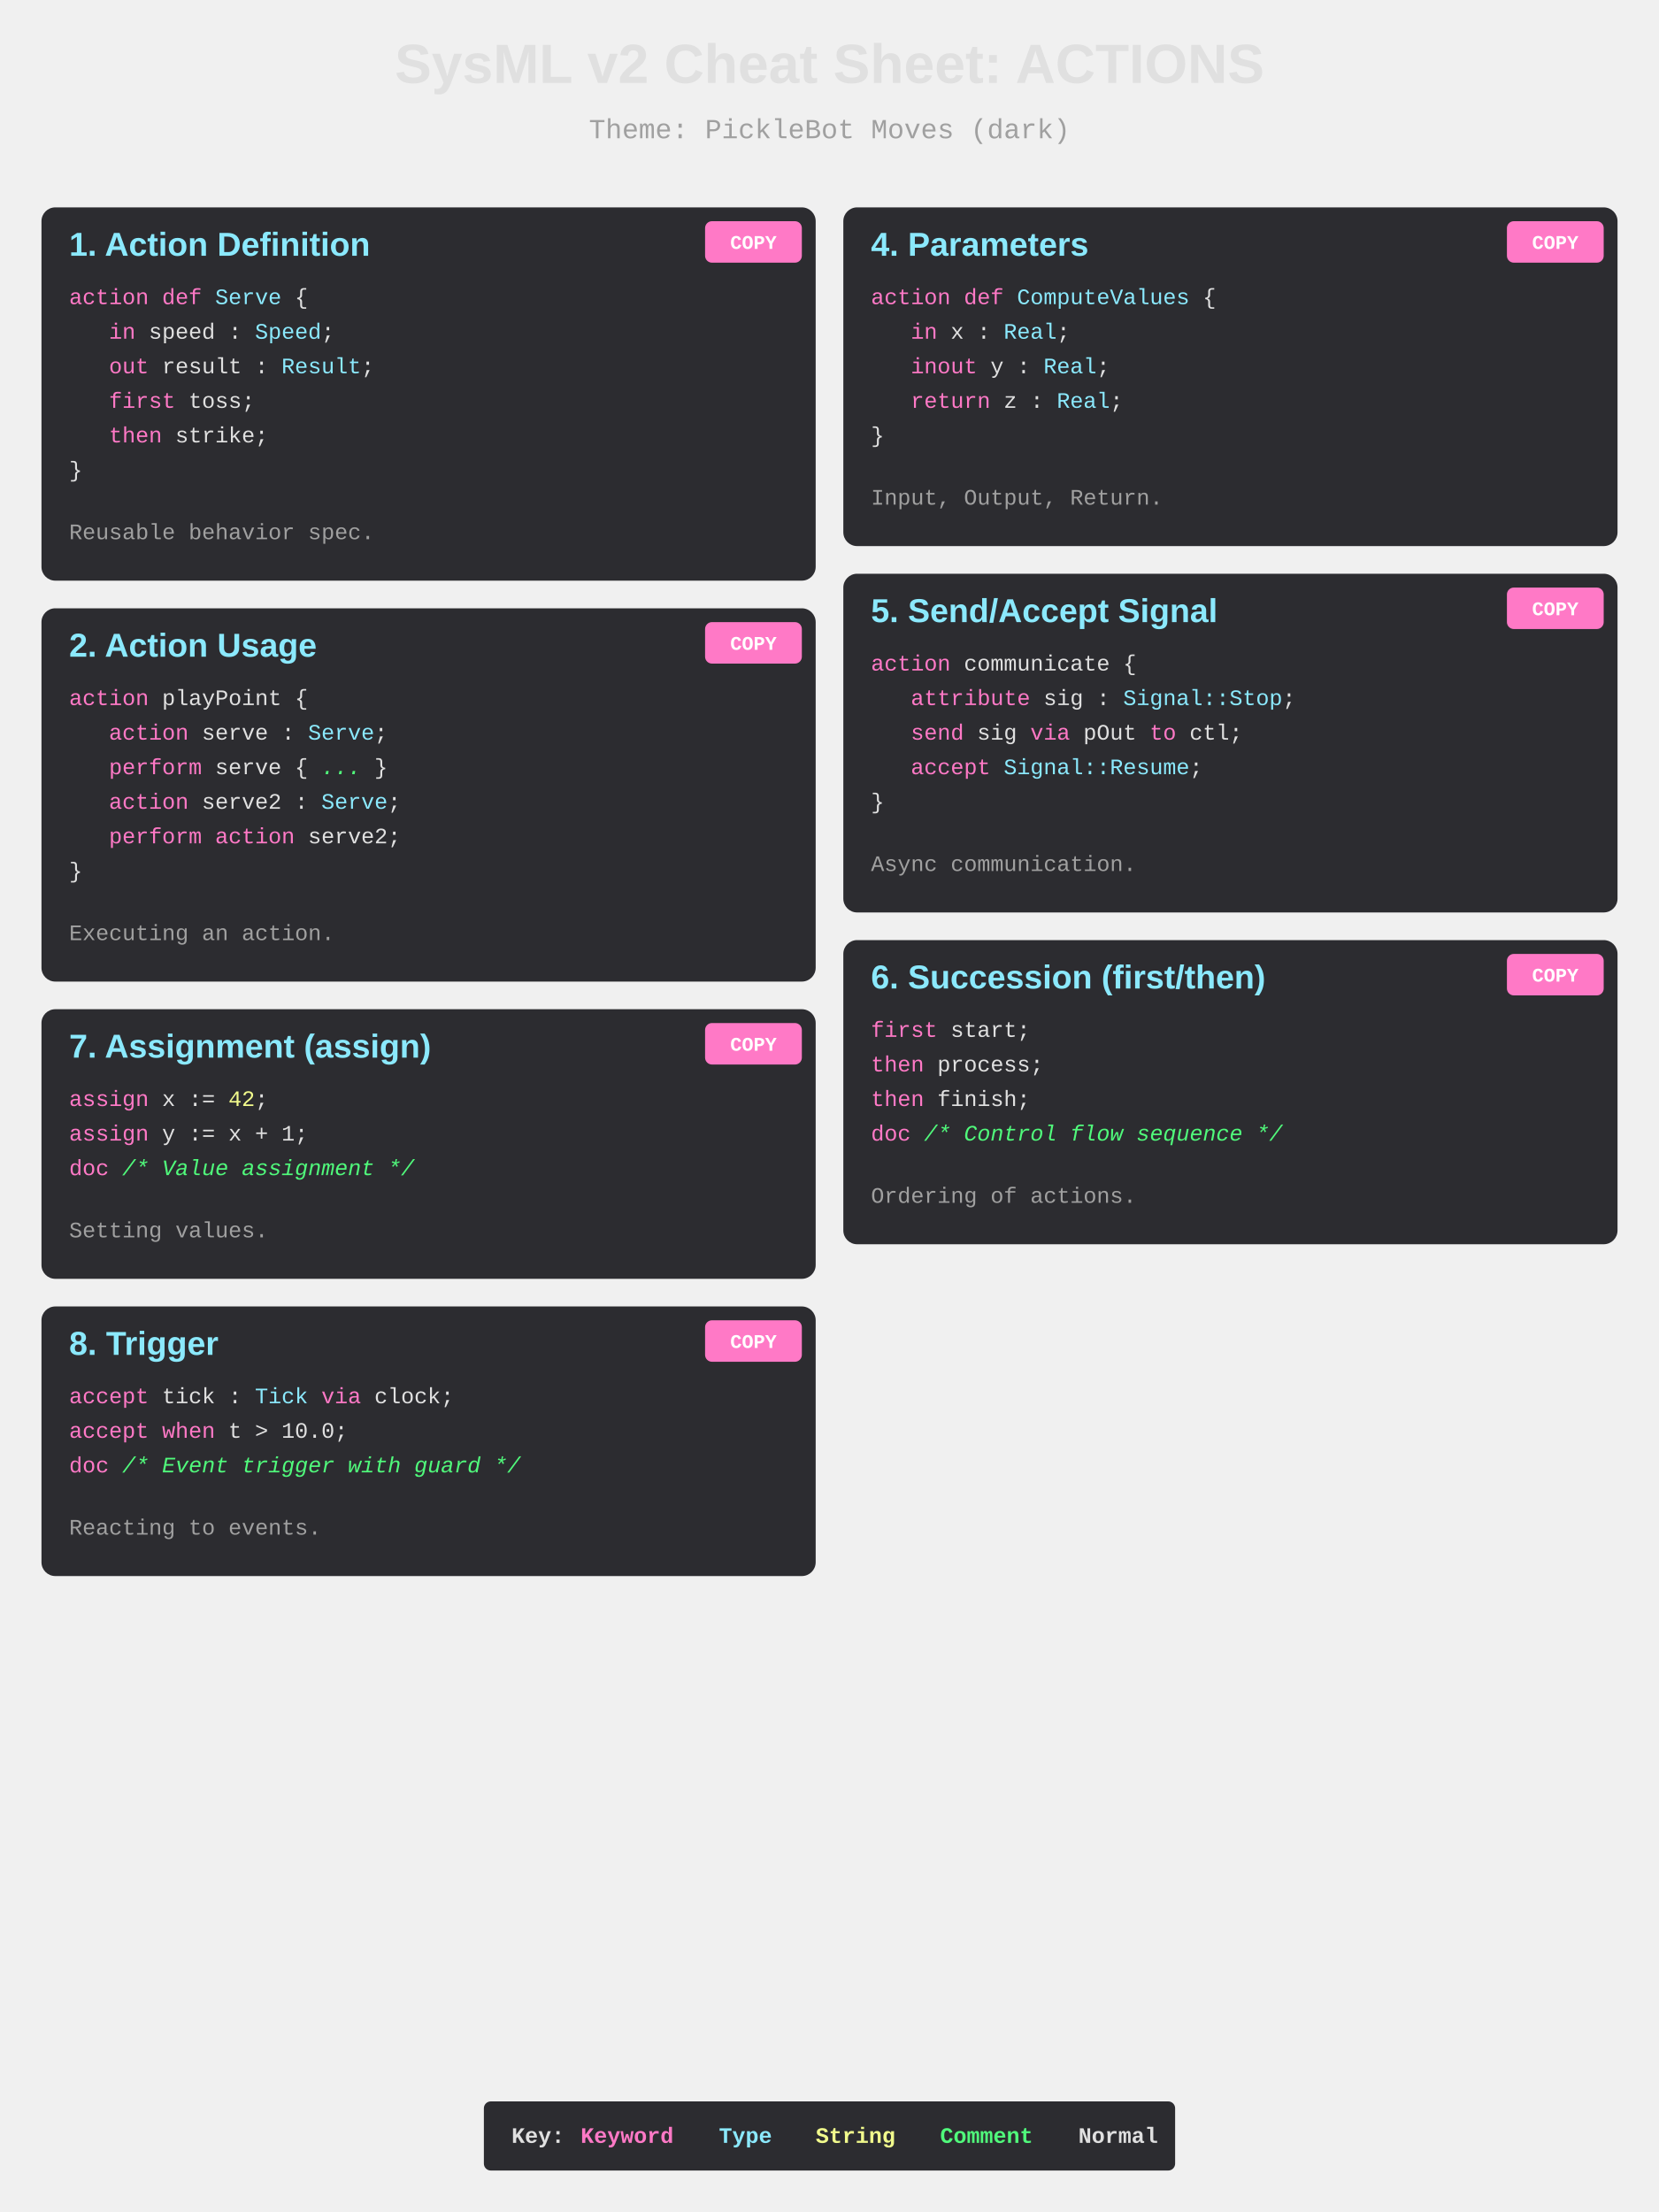
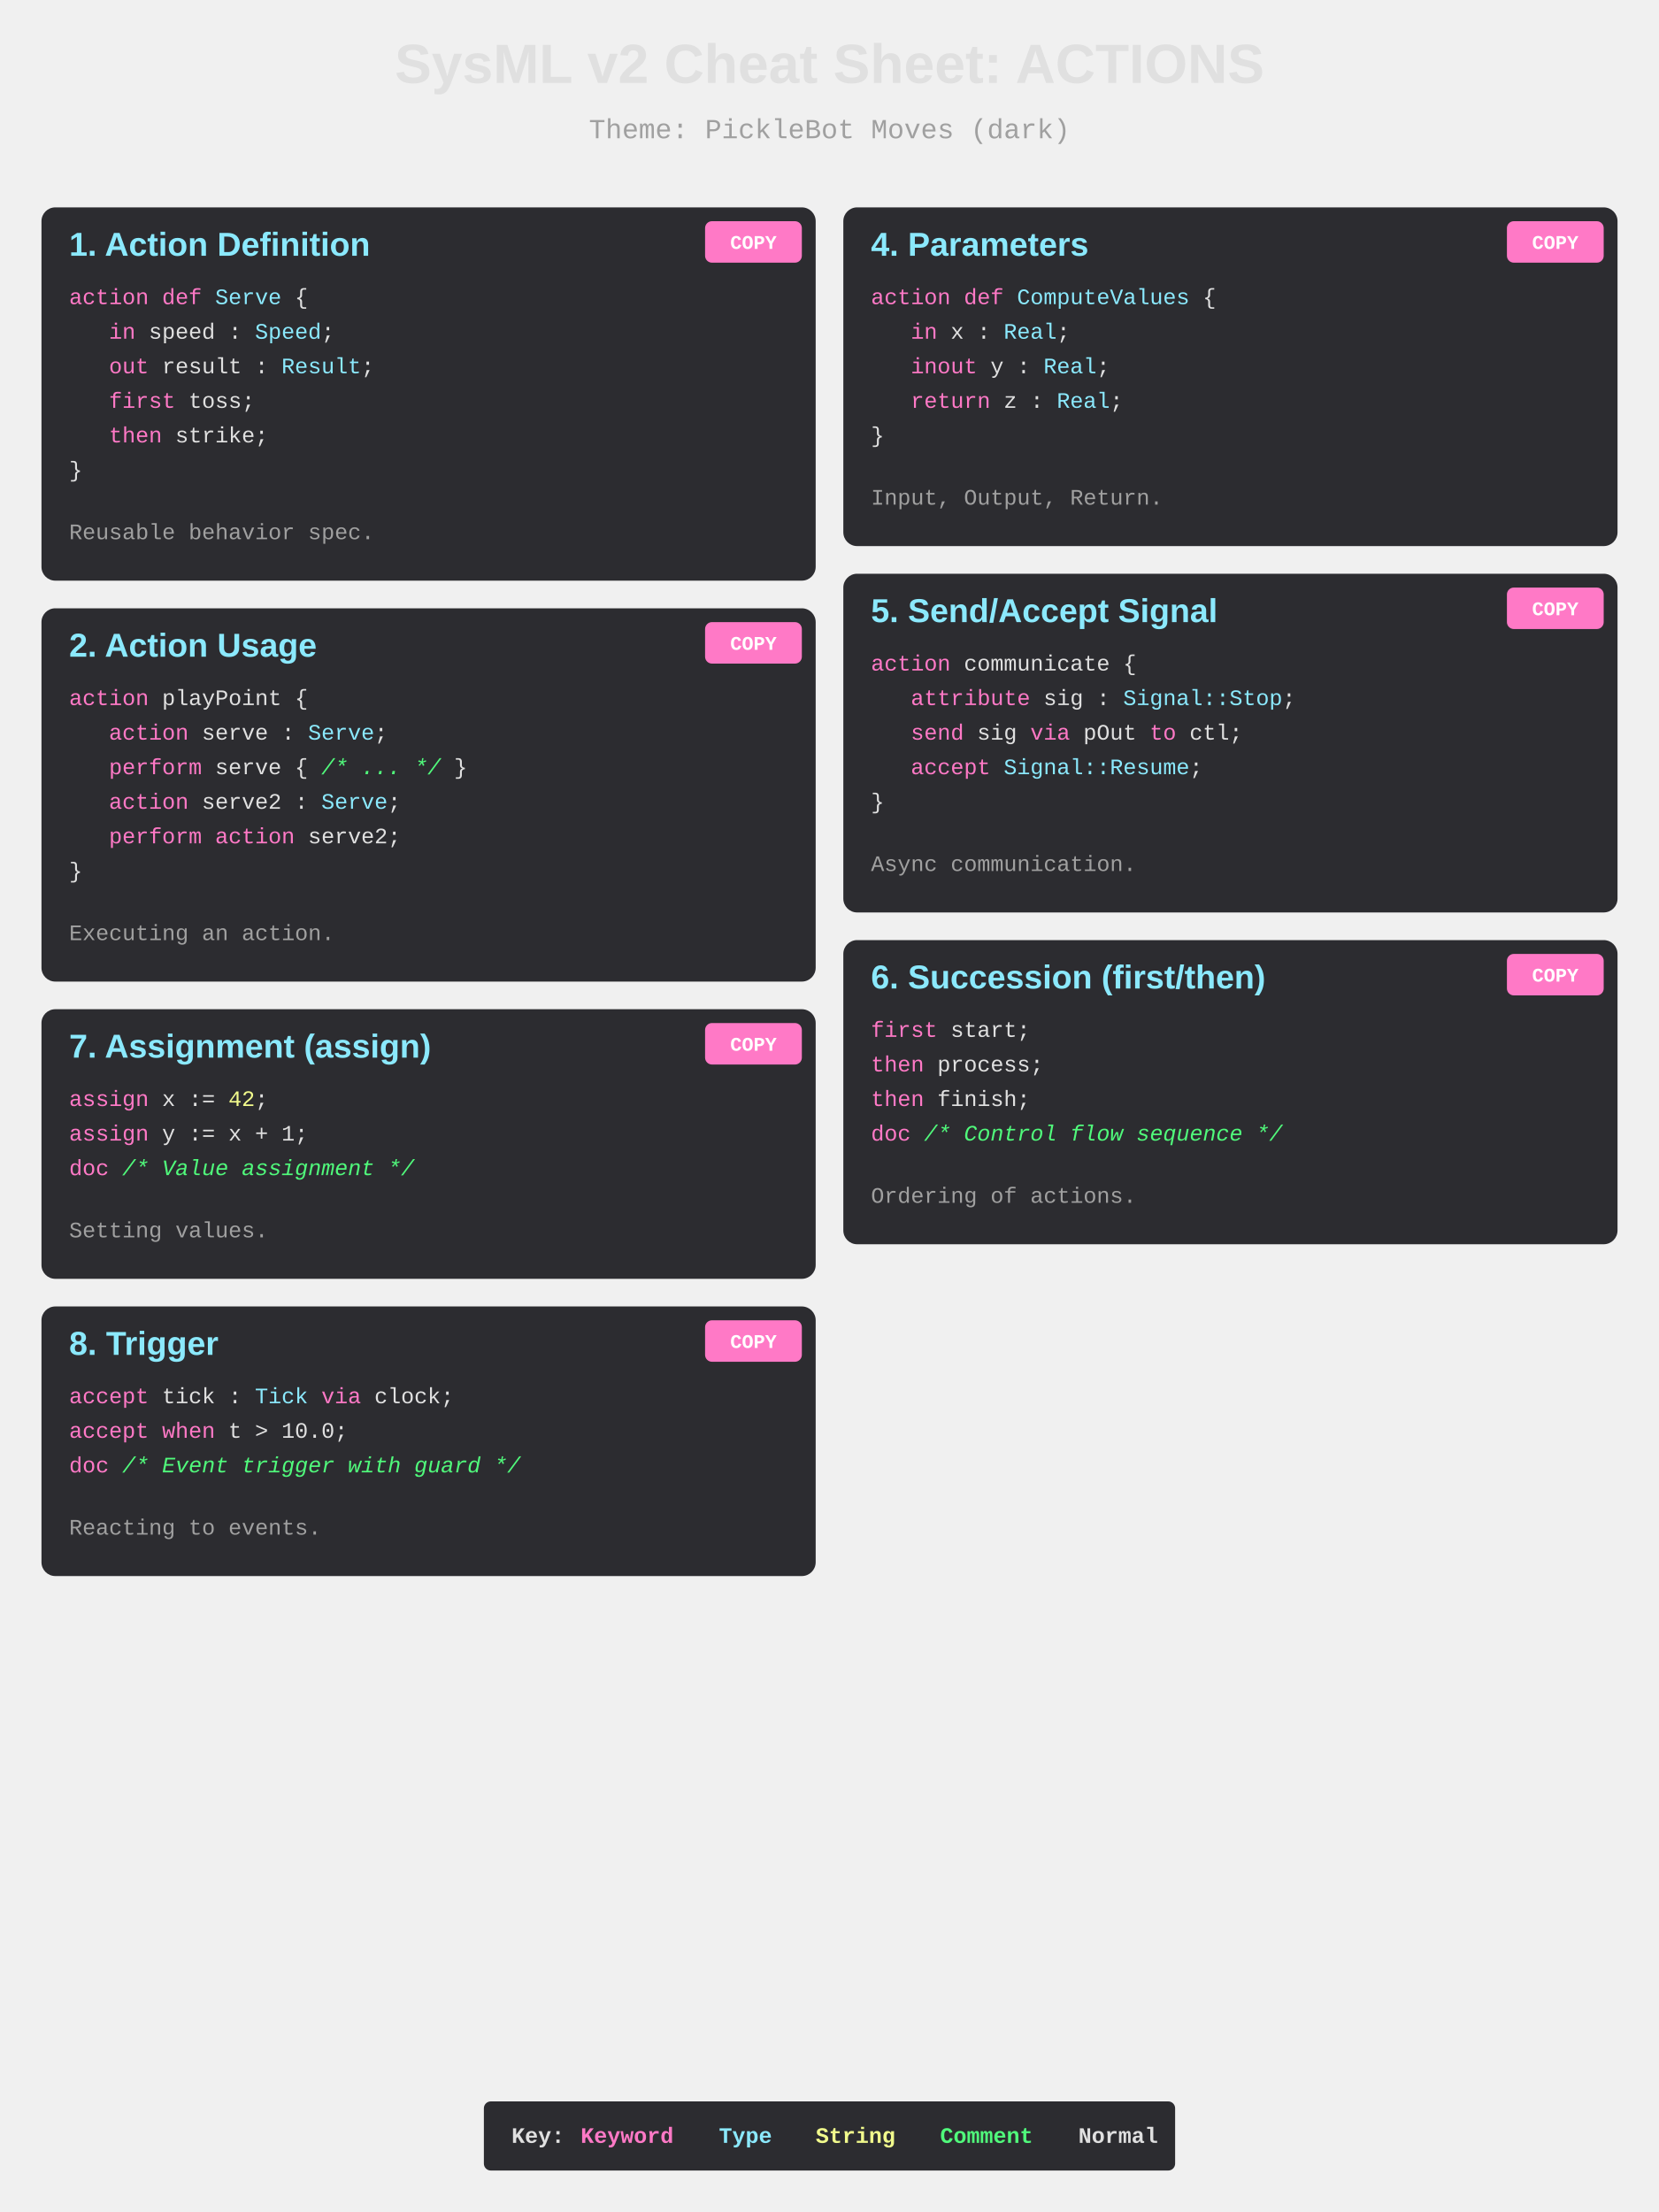
<svg xmlns="http://www.w3.org/2000/svg" width="1200" height="1600" viewBox="0 0 1200 1600" style="font-family: 'Consolas', 'Monaco', 'Courier New', monospace; background-color: #1A1A1D;">
  <text x="600.0" y="60" font-size="40" fill="#E0E0E0" font-weight="bold" text-anchor="middle" font-family="'Segoe UI', 'Arial', sans-serif">SysML v2 Cheat Sheet: ACTIONS</text>
  <text x="600.0" y="100" font-size="20" fill="#A0A0A0" font-weight="normal" text-anchor="middle">Theme: PickleBot Moves (dark)</text>
  <rect x="30" y="150" width="560.0" height="270" fill="#2C2C30" rx="10" ry="10" />
  <text x="50" y="185" font-size="24" fill="#8BE9FD" font-weight="bold" text-anchor="start" font-family="'Segoe UI', 'Arial', sans-serif">1. Action Definition</text>
-   <text id="code_e2fe35b2ffb9413aa4ae034539492fb0" style="display:none;">cGFja2FnZSBBY3Rpb25zXzFBY3Rpb25EZWZpbml0aW9uIHsKICAgIHByaXZhdGUgaW1wb3J0IFNjYWxhclZhbHVlczo6KjsKICAgIHByaXZhdGUgaW1wb3J0IFN5c01MOjoqOwogICAgLy8gV3JhcHBlZCBTbmlwcGV0IChBY3Rpb24gQ29udGV4dCkKICAgIGFjdGlvbiBkZWYgTWFpbiB7CiAgICAgICAgYWN0aW9uIGRlZiBTZXJ2ZSB7CiAgICAgICAgICAgaW4gc3BlZWQgOiBTcGVlZDsKICAgICAgICAgICBvdXQgcmVzdWx0IDogUmVzdWx0OwogICAgICAgICAgIGZpcnN0IHRvc3M7CiAgICAgICAgICAgdGhlbiBzdHJpa2U7CiAgICAgICAgfQogICAgfQoKICAgIHZpZXcgRXhwb3NlRXhhbXBsZSB7CiAgICAgICAgZXhwb3NlIE1haW47CiAgICB9Cn0=</text>
+   <text id="code_80ea1572527d4d14a7ae8ef65db0a4e8" style="display:none;">cGFja2FnZSBBY3Rpb25zXzFBY3Rpb25EZWZpbml0aW9uIHsKICAgIHByaXZhdGUgaW1wb3J0IFNjYWxhclZhbHVlczo6KjsKICAgIHByaXZhdGUgaW1wb3J0IFN5c01MOjoqOwogICAgYXR0cmlidXRlIGRlZiBTcGVlZDsKICAgIGF0dHJpYnV0ZSBkZWYgUmVzdWx0OwogICAgYWN0aW9uIGRlZiBTZXJ2ZSB7CiAgICAgICBpbiBzcGVlZCA6IFNwZWVkOwogICAgICAgb3V0IHJlc3VsdCA6IFJlc3VsdDsKICAgICAgIGZpcnN0IHRvc3M7CiAgICAgICB0aGVuIHN0cmlrZTsKICAgICAgIGFjdGlvbiB0b3NzOwogICAgICAgYWN0aW9uIHN0cmlrZTsKICAgIH0KfQ==</text>
  <g style="cursor: pointer;">
    <rect x="510.0" y="160" width="70" height="30" fill="#FF79C6" rx="5" ry="5" />
    <text x="545.0" y="180" font-size="14" fill="#FFFFFF" font-weight="bold" text-anchor="middle">COPY</text>
  </g>
  <text x="50" y="220" font-size="16" fill="#FF79C6" font-weight="normal" text-anchor="start" font-family="'Consolas', 'Monaco', 'Courier New', monospace" font-style="normal" xml:space="preserve">action</text>
  <text x="107.6" y="220" font-size="16" fill="#E0E0E0" font-weight="normal" text-anchor="start" font-family="'Consolas', 'Monaco', 'Courier New', monospace" font-style="normal" xml:space="preserve"> </text>
  <text x="117.2" y="220" font-size="16" fill="#FF79C6" font-weight="normal" text-anchor="start" font-family="'Consolas', 'Monaco', 'Courier New', monospace" font-style="normal" xml:space="preserve">def</text>
  <text x="146.0" y="220" font-size="16" fill="#8BE9FD" font-weight="normal" text-anchor="start" font-family="'Consolas', 'Monaco', 'Courier New', monospace" font-style="normal" xml:space="preserve"> Serve</text>
  <text x="203.6" y="220" font-size="16" fill="#E0E0E0" font-weight="normal" text-anchor="start" font-family="'Consolas', 'Monaco', 'Courier New', monospace" font-style="normal" xml:space="preserve"> {</text>
  <text x="50" y="245" font-size="16" fill="#FF79C6" font-weight="normal" text-anchor="start" font-family="'Consolas', 'Monaco', 'Courier New', monospace" font-style="normal" xml:space="preserve">   in</text>
  <text x="98.0" y="245" font-size="16" fill="#E0E0E0" font-weight="normal" text-anchor="start" font-family="'Consolas', 'Monaco', 'Courier New', monospace" font-style="normal" xml:space="preserve"> speed</text>
  <text x="155.6" y="245" font-size="16" fill="#E0E0E0" font-weight="normal" text-anchor="start" font-family="'Consolas', 'Monaco', 'Courier New', monospace" font-style="normal" xml:space="preserve"> :</text>
  <text x="174.8" y="245" font-size="16" fill="#8BE9FD" font-weight="normal" text-anchor="start" font-family="'Consolas', 'Monaco', 'Courier New', monospace" font-style="normal" xml:space="preserve"> Speed</text>
  <text x="232.4" y="245" font-size="16" fill="#E0E0E0" font-weight="normal" text-anchor="start" font-family="'Consolas', 'Monaco', 'Courier New', monospace" font-style="normal" xml:space="preserve">;</text>
  <text x="50" y="270" font-size="16" fill="#FF79C6" font-weight="normal" text-anchor="start" font-family="'Consolas', 'Monaco', 'Courier New', monospace" font-style="normal" xml:space="preserve">   out</text>
  <text x="107.6" y="270" font-size="16" fill="#E0E0E0" font-weight="normal" text-anchor="start" font-family="'Consolas', 'Monaco', 'Courier New', monospace" font-style="normal" xml:space="preserve"> result</text>
  <text x="174.8" y="270" font-size="16" fill="#E0E0E0" font-weight="normal" text-anchor="start" font-family="'Consolas', 'Monaco', 'Courier New', monospace" font-style="normal" xml:space="preserve"> :</text>
  <text x="194.0" y="270" font-size="16" fill="#8BE9FD" font-weight="normal" text-anchor="start" font-family="'Consolas', 'Monaco', 'Courier New', monospace" font-style="normal" xml:space="preserve"> Result</text>
  <text x="261.2" y="270" font-size="16" fill="#E0E0E0" font-weight="normal" text-anchor="start" font-family="'Consolas', 'Monaco', 'Courier New', monospace" font-style="normal" xml:space="preserve">;</text>
  <text x="50" y="295" font-size="16" fill="#FF79C6" font-weight="normal" text-anchor="start" font-family="'Consolas', 'Monaco', 'Courier New', monospace" font-style="normal" xml:space="preserve">   first</text>
  <text x="126.8" y="295" font-size="16" fill="#E0E0E0" font-weight="normal" text-anchor="start" font-family="'Consolas', 'Monaco', 'Courier New', monospace" font-style="normal" xml:space="preserve"> toss</text>
  <text x="174.8" y="295" font-size="16" fill="#E0E0E0" font-weight="normal" text-anchor="start" font-family="'Consolas', 'Monaco', 'Courier New', monospace" font-style="normal" xml:space="preserve">;</text>
  <text x="50" y="320" font-size="16" fill="#FF79C6" font-weight="normal" text-anchor="start" font-family="'Consolas', 'Monaco', 'Courier New', monospace" font-style="normal" xml:space="preserve">   then</text>
  <text x="117.2" y="320" font-size="16" fill="#E0E0E0" font-weight="normal" text-anchor="start" font-family="'Consolas', 'Monaco', 'Courier New', monospace" font-style="normal" xml:space="preserve"> strike</text>
  <text x="184.4" y="320" font-size="16" fill="#E0E0E0" font-weight="normal" text-anchor="start" font-family="'Consolas', 'Monaco', 'Courier New', monospace" font-style="normal" xml:space="preserve">;</text>
  <text x="50" y="345" font-size="16" fill="#E0E0E0" font-weight="normal" text-anchor="start" font-family="'Consolas', 'Monaco', 'Courier New', monospace" font-style="normal" xml:space="preserve">}</text>
  <text x="50" y="390" font-size="16" fill="#A0A0A0" font-weight="italic" text-anchor="start">Reusable behavior spec.</text>
  <rect x="30" y="440" width="560.0" height="270" fill="#2C2C30" rx="10" ry="10" />
  <text x="50" y="475" font-size="24" fill="#8BE9FD" font-weight="bold" text-anchor="start" font-family="'Segoe UI', 'Arial', sans-serif">2. Action Usage</text>
-   <text id="code_bc53c49c525c4229bb489c74b61356d3" style="display:none;">cGFja2FnZSBBY3Rpb25zXzJBY3Rpb25Vc2FnZSB7CiAgICBwcml2YXRlIGltcG9ydCBTY2FsYXJWYWx1ZXM6Oio7CiAgICBwcml2YXRlIGltcG9ydCBTeXNNTDo6KjsKICAgIC8vIFdyYXBwZWQgU25pcHBldCAoQWN0aW9uIENvbnRleHQpCiAgICBhY3Rpb24gZGVmIE1haW4gewogICAgICAgIGFjdGlvbiBwbGF5UG9pbnQgewogICAgICAgICAgIGFjdGlvbiBzZXJ2ZSA6IFNlcnZlOwogICAgICAgICAgIHBlcmZvcm0gc2VydmUgeyAuLi4gfQogICAgICAgICAgIGFjdGlvbiBzZXJ2ZTIgOiBTZXJ2ZTsKICAgICAgICAgICBwZXJmb3JtIGFjdGlvbiBzZXJ2ZTI7CiAgICAgICAgfQogICAgfQoKICAgIHZpZXcgRXhwb3NlRXhhbXBsZSB7CiAgICAgICAgZXhwb3NlIE1haW47CiAgICB9Cn0=</text>
+   <text id="code_0641d521a7d64fbfbf695d07c6d72f7a" style="display:none;">cGFja2FnZSBBY3Rpb25zXzJBY3Rpb25Vc2FnZSB7CiAgICBwcml2YXRlIGltcG9ydCBTY2FsYXJWYWx1ZXM6Oio7CiAgICBwcml2YXRlIGltcG9ydCBTeXNNTDo6KjsKICAgIGFjdGlvbiBkZWYgU2VydmU7CiAgICBhY3Rpb24gZGVmIE1haW4gewogICAgICAgIGFjdGlvbiBwbGF5UG9pbnQgewogICAgICAgICAgIGFjdGlvbiBzZXJ2ZSA6IFNlcnZlOwogICAgICAgICAgIHBlcmZvcm0gc2VydmUgeyAvKiAuLi4gKi8gfQogICAgICAgICAgIGFjdGlvbiBzZXJ2ZTIgOiBTZXJ2ZTsKICAgICAgICAgICBwZXJmb3JtIHNlcnZlMjsKICAgICAgICB9CiAgICB9CiAgICB2aWV3IEV4cG9zZUV4YW1wbGUgeyBleHBvc2UgTWFpbjsgfQp9</text>
  <g style="cursor: pointer;">
    <rect x="510.0" y="450" width="70" height="30" fill="#FF79C6" rx="5" ry="5" />
    <text x="545.0" y="470" font-size="14" fill="#FFFFFF" font-weight="bold" text-anchor="middle">COPY</text>
  </g>
  <text x="50" y="510" font-size="16" fill="#FF79C6" font-weight="normal" text-anchor="start" font-family="'Consolas', 'Monaco', 'Courier New', monospace" font-style="normal" xml:space="preserve">action</text>
  <text x="107.6" y="510" font-size="16" fill="#E0E0E0" font-weight="normal" text-anchor="start" font-family="'Consolas', 'Monaco', 'Courier New', monospace" font-style="normal" xml:space="preserve"> playPoint</text>
  <text x="203.6" y="510" font-size="16" fill="#E0E0E0" font-weight="normal" text-anchor="start" font-family="'Consolas', 'Monaco', 'Courier New', monospace" font-style="normal" xml:space="preserve"> {</text>
  <text x="50" y="535" font-size="16" fill="#FF79C6" font-weight="normal" text-anchor="start" font-family="'Consolas', 'Monaco', 'Courier New', monospace" font-style="normal" xml:space="preserve">   action</text>
  <text x="136.4" y="535" font-size="16" fill="#E0E0E0" font-weight="normal" text-anchor="start" font-family="'Consolas', 'Monaco', 'Courier New', monospace" font-style="normal" xml:space="preserve"> serve</text>
  <text x="194" y="535" font-size="16" fill="#E0E0E0" font-weight="normal" text-anchor="start" font-family="'Consolas', 'Monaco', 'Courier New', monospace" font-style="normal" xml:space="preserve"> :</text>
  <text x="213.2" y="535" font-size="16" fill="#8BE9FD" font-weight="normal" text-anchor="start" font-family="'Consolas', 'Monaco', 'Courier New', monospace" font-style="normal" xml:space="preserve"> Serve</text>
  <text x="270.8" y="535" font-size="16" fill="#E0E0E0" font-weight="normal" text-anchor="start" font-family="'Consolas', 'Monaco', 'Courier New', monospace" font-style="normal" xml:space="preserve">;</text>
  <text x="50" y="560" font-size="16" fill="#FF79C6" font-weight="normal" text-anchor="start" font-family="'Consolas', 'Monaco', 'Courier New', monospace" font-style="normal" xml:space="preserve">   perform</text>
  <text x="146.0" y="560" font-size="16" fill="#E0E0E0" font-weight="normal" text-anchor="start" font-family="'Consolas', 'Monaco', 'Courier New', monospace" font-style="normal" xml:space="preserve"> serve</text>
  <text x="203.6" y="560" font-size="16" fill="#E0E0E0" font-weight="normal" text-anchor="start" font-family="'Consolas', 'Monaco', 'Courier New', monospace" font-style="normal" xml:space="preserve"> {</text>
-   <text x="222.8" y="560" font-size="16" fill="#50FA7B" font-weight="normal" text-anchor="start" font-family="'Consolas', 'Monaco', 'Courier New', monospace" font-style="italic" xml:space="preserve"> ...</text>
-   <text x="261.2" y="560" font-size="16" fill="#E0E0E0" font-weight="normal" text-anchor="start" font-family="'Consolas', 'Monaco', 'Courier New', monospace" font-style="normal" xml:space="preserve"> }</text>
+   <text x="222.8" y="560" font-size="16" fill="#50FA7B" font-weight="normal" text-anchor="start" font-family="'Consolas', 'Monaco', 'Courier New', monospace" font-style="italic" xml:space="preserve"> /* ... */</text>
+   <text x="318.8" y="560" font-size="16" fill="#E0E0E0" font-weight="normal" text-anchor="start" font-family="'Consolas', 'Monaco', 'Courier New', monospace" font-style="normal" xml:space="preserve"> }</text>
  <text x="50" y="585" font-size="16" fill="#FF79C6" font-weight="normal" text-anchor="start" font-family="'Consolas', 'Monaco', 'Courier New', monospace" font-style="normal" xml:space="preserve">   action</text>
  <text x="136.4" y="585" font-size="16" fill="#E0E0E0" font-weight="normal" text-anchor="start" font-family="'Consolas', 'Monaco', 'Courier New', monospace" font-style="normal" xml:space="preserve"> serve2</text>
  <text x="203.6" y="585" font-size="16" fill="#E0E0E0" font-weight="normal" text-anchor="start" font-family="'Consolas', 'Monaco', 'Courier New', monospace" font-style="normal" xml:space="preserve"> :</text>
  <text x="222.8" y="585" font-size="16" fill="#8BE9FD" font-weight="normal" text-anchor="start" font-family="'Consolas', 'Monaco', 'Courier New', monospace" font-style="normal" xml:space="preserve"> Serve</text>
  <text x="280.4" y="585" font-size="16" fill="#E0E0E0" font-weight="normal" text-anchor="start" font-family="'Consolas', 'Monaco', 'Courier New', monospace" font-style="normal" xml:space="preserve">;</text>
  <text x="50" y="610" font-size="16" fill="#FF79C6" font-weight="normal" text-anchor="start" font-family="'Consolas', 'Monaco', 'Courier New', monospace" font-style="normal" xml:space="preserve">   perform</text>
  <text x="146.0" y="610" font-size="16" fill="#FF79C6" font-weight="normal" text-anchor="start" font-family="'Consolas', 'Monaco', 'Courier New', monospace" font-style="normal" xml:space="preserve"> action</text>
  <text x="213.2" y="610" font-size="16" fill="#E0E0E0" font-weight="normal" text-anchor="start" font-family="'Consolas', 'Monaco', 'Courier New', monospace" font-style="normal" xml:space="preserve"> serve2</text>
  <text x="280.4" y="610" font-size="16" fill="#E0E0E0" font-weight="normal" text-anchor="start" font-family="'Consolas', 'Monaco', 'Courier New', monospace" font-style="normal" xml:space="preserve">;</text>
  <text x="50" y="635" font-size="16" fill="#E0E0E0" font-weight="normal" text-anchor="start" font-family="'Consolas', 'Monaco', 'Courier New', monospace" font-style="normal" xml:space="preserve">}</text>
  <text x="50" y="680" font-size="16" fill="#A0A0A0" font-weight="italic" text-anchor="start">Executing an action.</text>
  <rect x="610.0" y="150" width="560.0" height="245" fill="#2C2C30" rx="10" ry="10" />
  <text x="630.0" y="185" font-size="24" fill="#8BE9FD" font-weight="bold" text-anchor="start" font-family="'Segoe UI', 'Arial', sans-serif">4. Parameters</text>
-   <text id="code_ddabc23a3a83484abe416b5894a57094" style="display:none;">cGFja2FnZSBBY3Rpb25zXzRQYXJhbWV0ZXJzIHsKICAgIHByaXZhdGUgaW1wb3J0IFNjYWxhclZhbHVlczo6KjsKICAgIHByaXZhdGUgaW1wb3J0IFN5c01MOjoqOwogICAgLy8gV3JhcHBlZCBTbmlwcGV0IChBY3Rpb24gQ29udGV4dCkKICAgIGFjdGlvbiBkZWYgTWFpbiB7CiAgICAgICAgYWN0aW9uIGRlZiBDb21wdXRlVmFsdWVzIHsKICAgICAgICAgICBpbiB4IDogUmVhbDsKICAgICAgICAgICBpbm91dCB5IDogUmVhbDsKICAgICAgICAgICByZXR1cm4geiA6IFJlYWw7CiAgICAgICAgfQogICAgfQoKICAgIHZpZXcgRXhwb3NlRXhhbXBsZSB7CiAgICAgICAgZXhwb3NlIE1haW47CiAgICB9Cn0=</text>
+   <text id="code_c092594d1fd44beebbf79cd00f595be6" style="display:none;">cGFja2FnZSBBY3Rpb25zXzRQYXJhbWV0ZXJzIHsKICAgIHByaXZhdGUgaW1wb3J0IFNjYWxhclZhbHVlczo6KjsKICAgIHByaXZhdGUgaW1wb3J0IFN5c01MOjoqOwogICAgYWN0aW9uIGRlZiBDb21wdXRlVmFsdWVzIHsKICAgICAgIGluIHggOiBSZWFsOwogICAgICAgaW5vdXQgeSA6IFJlYWw7CiAgICAgICBvdXQgeiA6IFJlYWw7CiAgICB9Cn0=</text>
  <g style="cursor: pointer;">
    <rect x="1090.0" y="160" width="70" height="30" fill="#FF79C6" rx="5" ry="5" />
    <text x="1125.0" y="180" font-size="14" fill="#FFFFFF" font-weight="bold" text-anchor="middle">COPY</text>
  </g>
  <text x="630.0" y="220" font-size="16" fill="#FF79C6" font-weight="normal" text-anchor="start" font-family="'Consolas', 'Monaco', 'Courier New', monospace" font-style="normal" xml:space="preserve">action</text>
  <text x="687.6" y="220" font-size="16" fill="#E0E0E0" font-weight="normal" text-anchor="start" font-family="'Consolas', 'Monaco', 'Courier New', monospace" font-style="normal" xml:space="preserve"> </text>
  <text x="697.2" y="220" font-size="16" fill="#FF79C6" font-weight="normal" text-anchor="start" font-family="'Consolas', 'Monaco', 'Courier New', monospace" font-style="normal" xml:space="preserve">def</text>
  <text x="726.0" y="220" font-size="16" fill="#8BE9FD" font-weight="normal" text-anchor="start" font-family="'Consolas', 'Monaco', 'Courier New', monospace" font-style="normal" xml:space="preserve"> ComputeValues</text>
  <text x="860.4" y="220" font-size="16" fill="#E0E0E0" font-weight="normal" text-anchor="start" font-family="'Consolas', 'Monaco', 'Courier New', monospace" font-style="normal" xml:space="preserve"> {</text>
  <text x="630.0" y="245" font-size="16" fill="#FF79C6" font-weight="normal" text-anchor="start" font-family="'Consolas', 'Monaco', 'Courier New', monospace" font-style="normal" xml:space="preserve">   in</text>
  <text x="678.0" y="245" font-size="16" fill="#E0E0E0" font-weight="normal" text-anchor="start" font-family="'Consolas', 'Monaco', 'Courier New', monospace" font-style="normal" xml:space="preserve"> x</text>
  <text x="697.2" y="245" font-size="16" fill="#E0E0E0" font-weight="normal" text-anchor="start" font-family="'Consolas', 'Monaco', 'Courier New', monospace" font-style="normal" xml:space="preserve"> :</text>
  <text x="716.4" y="245" font-size="16" fill="#8BE9FD" font-weight="normal" text-anchor="start" font-family="'Consolas', 'Monaco', 'Courier New', monospace" font-style="normal" xml:space="preserve"> Real</text>
  <text x="764.4" y="245" font-size="16" fill="#E0E0E0" font-weight="normal" text-anchor="start" font-family="'Consolas', 'Monaco', 'Courier New', monospace" font-style="normal" xml:space="preserve">;</text>
  <text x="630.0" y="270" font-size="16" fill="#FF79C6" font-weight="normal" text-anchor="start" font-family="'Consolas', 'Monaco', 'Courier New', monospace" font-style="normal" xml:space="preserve">   inout</text>
  <text x="706.8" y="270" font-size="16" fill="#E0E0E0" font-weight="normal" text-anchor="start" font-family="'Consolas', 'Monaco', 'Courier New', monospace" font-style="normal" xml:space="preserve"> y</text>
  <text x="726.0" y="270" font-size="16" fill="#E0E0E0" font-weight="normal" text-anchor="start" font-family="'Consolas', 'Monaco', 'Courier New', monospace" font-style="normal" xml:space="preserve"> :</text>
  <text x="745.2" y="270" font-size="16" fill="#8BE9FD" font-weight="normal" text-anchor="start" font-family="'Consolas', 'Monaco', 'Courier New', monospace" font-style="normal" xml:space="preserve"> Real</text>
  <text x="793.2" y="270" font-size="16" fill="#E0E0E0" font-weight="normal" text-anchor="start" font-family="'Consolas', 'Monaco', 'Courier New', monospace" font-style="normal" xml:space="preserve">;</text>
  <text x="630.0" y="295" font-size="16" fill="#FF79C6" font-weight="normal" text-anchor="start" font-family="'Consolas', 'Monaco', 'Courier New', monospace" font-style="normal" xml:space="preserve">   return</text>
  <text x="716.4" y="295" font-size="16" fill="#E0E0E0" font-weight="normal" text-anchor="start" font-family="'Consolas', 'Monaco', 'Courier New', monospace" font-style="normal" xml:space="preserve"> z</text>
  <text x="735.6" y="295" font-size="16" fill="#E0E0E0" font-weight="normal" text-anchor="start" font-family="'Consolas', 'Monaco', 'Courier New', monospace" font-style="normal" xml:space="preserve"> :</text>
  <text x="754.8" y="295" font-size="16" fill="#8BE9FD" font-weight="normal" text-anchor="start" font-family="'Consolas', 'Monaco', 'Courier New', monospace" font-style="normal" xml:space="preserve"> Real</text>
  <text x="802.8" y="295" font-size="16" fill="#E0E0E0" font-weight="normal" text-anchor="start" font-family="'Consolas', 'Monaco', 'Courier New', monospace" font-style="normal" xml:space="preserve">;</text>
  <text x="630.0" y="320" font-size="16" fill="#E0E0E0" font-weight="normal" text-anchor="start" font-family="'Consolas', 'Monaco', 'Courier New', monospace" font-style="normal" xml:space="preserve">}</text>
  <text x="630.0" y="365" font-size="16" fill="#A0A0A0" font-weight="italic" text-anchor="start">Input, Output, Return.</text>
  <rect x="610.0" y="415" width="560.0" height="245" fill="#2C2C30" rx="10" ry="10" />
  <text x="630.0" y="450" font-size="24" fill="#8BE9FD" font-weight="bold" text-anchor="start" font-family="'Segoe UI', 'Arial', sans-serif">5. Send/Accept Signal</text>
-   <text id="code_64141cb0aaf541e4b4201ed225d0a07a" style="display:none;">cGFja2FnZSBBY3Rpb25zXzVTZW5kQWNjZXB0U2lnbmFsIHsKICAgIHByaXZhdGUgaW1wb3J0IFNjYWxhclZhbHVlczo6KjsKICAgIHByaXZhdGUgaW1wb3J0IFN5c01MOjoqOwogICAgLy8gV3JhcHBlZCBTbmlwcGV0IChBY3Rpb24gQ29udGV4dCkKICAgIGFjdGlvbiBkZWYgTWFpbiB7CiAgICAgICAgYWN0aW9uIGNvbW11bmljYXRlIHsKICAgICAgICAgICBhdHRyaWJ1dGUgc2lnIDogU2lnbmFsOjpTdG9wOwogICAgICAgICAgIHNlbmQgc2lnIHZpYSBwT3V0IHRvIGN0bDsKICAgICAgICAgICBhY2NlcHQgU2lnbmFsOjpSZXN1bWU7CiAgICAgICAgfQogICAgfQoKICAgIHZpZXcgRXhwb3NlRXhhbXBsZSB7CiAgICAgICAgZXhwb3NlIE1haW47CiAgICB9Cn0=</text>
+   <text id="code_e5ebdc329eb54f7397523fd060112247" style="display:none;">cGFja2FnZSBBY3Rpb25zXzVTZW5kQWNjZXB0U2lnbmFsIHsKICAgIHByaXZhdGUgaW1wb3J0IFNjYWxhclZhbHVlczo6KjsKICAgIHByaXZhdGUgaW1wb3J0IFN5c01MOjoqOwogICAgcGFja2FnZSBTaWduYWwgeyBhY3Rpb24gZGVmIFN0b3A7IGFjdGlvbiBkZWYgUmVzdW1lOyB9CiAgICBhY3Rpb24gZGVmIE1haW4gewogICAgICAgIHBhcnQgcE91dDsKICAgICAgICBwYXJ0IGN0bDsKICAgICAgICBhY3Rpb24gY29tbXVuaWNhdGUgewogICAgICAgICAgIGF0dHJpYnV0ZSBzaWcgOiBTaWduYWw6OlN0b3A7CiAgICAgICAgICAgc2VuZCBzaWcgdmlhIHBPdXQgdG8gY3RsOwogICAgICAgICAgIGFjY2VwdCBTaWduYWw6OlJlc3VtZTsKICAgICAgICB9CiAgICB9CiAgICB2aWV3IEV4cG9zZUV4YW1wbGUgeyBleHBvc2UgTWFpbjsgfQp9</text>
  <g style="cursor: pointer;">
    <rect x="1090.0" y="425" width="70" height="30" fill="#FF79C6" rx="5" ry="5" />
    <text x="1125.0" y="445" font-size="14" fill="#FFFFFF" font-weight="bold" text-anchor="middle">COPY</text>
  </g>
  <text x="630.0" y="485" font-size="16" fill="#FF79C6" font-weight="normal" text-anchor="start" font-family="'Consolas', 'Monaco', 'Courier New', monospace" font-style="normal" xml:space="preserve">action</text>
  <text x="687.6" y="485" font-size="16" fill="#E0E0E0" font-weight="normal" text-anchor="start" font-family="'Consolas', 'Monaco', 'Courier New', monospace" font-style="normal" xml:space="preserve"> communicate</text>
  <text x="802.8" y="485" font-size="16" fill="#E0E0E0" font-weight="normal" text-anchor="start" font-family="'Consolas', 'Monaco', 'Courier New', monospace" font-style="normal" xml:space="preserve"> {</text>
  <text x="630.0" y="510" font-size="16" fill="#FF79C6" font-weight="normal" text-anchor="start" font-family="'Consolas', 'Monaco', 'Courier New', monospace" font-style="normal" xml:space="preserve">   attribute</text>
  <text x="745.2" y="510" font-size="16" fill="#E0E0E0" font-weight="normal" text-anchor="start" font-family="'Consolas', 'Monaco', 'Courier New', monospace" font-style="normal" xml:space="preserve"> sig</text>
  <text x="783.6" y="510" font-size="16" fill="#E0E0E0" font-weight="normal" text-anchor="start" font-family="'Consolas', 'Monaco', 'Courier New', monospace" font-style="normal" xml:space="preserve"> :</text>
  <text x="802.8" y="510" font-size="16" fill="#8BE9FD" font-weight="normal" text-anchor="start" font-family="'Consolas', 'Monaco', 'Courier New', monospace" font-style="normal" xml:space="preserve"> Signal::Stop</text>
  <text x="927.6" y="510" font-size="16" fill="#E0E0E0" font-weight="normal" text-anchor="start" font-family="'Consolas', 'Monaco', 'Courier New', monospace" font-style="normal" xml:space="preserve">;</text>
  <text x="630.0" y="535" font-size="16" fill="#FF79C6" font-weight="normal" text-anchor="start" font-family="'Consolas', 'Monaco', 'Courier New', monospace" font-style="normal" xml:space="preserve">   send</text>
  <text x="697.2" y="535" font-size="16" fill="#E0E0E0" font-weight="normal" text-anchor="start" font-family="'Consolas', 'Monaco', 'Courier New', monospace" font-style="normal" xml:space="preserve"> sig</text>
  <text x="735.6" y="535" font-size="16" fill="#FF79C6" font-weight="normal" text-anchor="start" font-family="'Consolas', 'Monaco', 'Courier New', monospace" font-style="normal" xml:space="preserve"> via</text>
  <text x="774.0" y="535" font-size="16" fill="#E0E0E0" font-weight="normal" text-anchor="start" font-family="'Consolas', 'Monaco', 'Courier New', monospace" font-style="normal" xml:space="preserve"> pOut</text>
  <text x="822.0" y="535" font-size="16" fill="#FF79C6" font-weight="normal" text-anchor="start" font-family="'Consolas', 'Monaco', 'Courier New', monospace" font-style="normal" xml:space="preserve"> to</text>
  <text x="850.8" y="535" font-size="16" fill="#E0E0E0" font-weight="normal" text-anchor="start" font-family="'Consolas', 'Monaco', 'Courier New', monospace" font-style="normal" xml:space="preserve"> ctl</text>
  <text x="889.2" y="535" font-size="16" fill="#E0E0E0" font-weight="normal" text-anchor="start" font-family="'Consolas', 'Monaco', 'Courier New', monospace" font-style="normal" xml:space="preserve">;</text>
  <text x="630.0" y="560" font-size="16" fill="#FF79C6" font-weight="normal" text-anchor="start" font-family="'Consolas', 'Monaco', 'Courier New', monospace" font-style="normal" xml:space="preserve">   accept</text>
  <text x="716.4" y="560" font-size="16" fill="#8BE9FD" font-weight="normal" text-anchor="start" font-family="'Consolas', 'Monaco', 'Courier New', monospace" font-style="normal" xml:space="preserve"> Signal::Resume</text>
  <text x="860.4" y="560" font-size="16" fill="#E0E0E0" font-weight="normal" text-anchor="start" font-family="'Consolas', 'Monaco', 'Courier New', monospace" font-style="normal" xml:space="preserve">;</text>
  <text x="630.0" y="585" font-size="16" fill="#E0E0E0" font-weight="normal" text-anchor="start" font-family="'Consolas', 'Monaco', 'Courier New', monospace" font-style="normal" xml:space="preserve">}</text>
  <text x="630.0" y="630" font-size="16" fill="#A0A0A0" font-weight="italic" text-anchor="start">Async communication.</text>
  <rect x="610.0" y="680" width="560.0" height="220" fill="#2C2C30" rx="10" ry="10" />
  <text x="630.0" y="715" font-size="24" fill="#8BE9FD" font-weight="bold" text-anchor="start" font-family="'Segoe UI', 'Arial', sans-serif">6. Succession (first/then)</text>
-   <text id="code_95d26f4d9e08450192f06ab5982a54c1" style="display:none;">cGFja2FnZSBBY3Rpb25zXzZTdWNjZXNzaW9uZmlyc3R0aGVuIHsKICAgIHByaXZhdGUgaW1wb3J0IFNjYWxhclZhbHVlczo6KjsKICAgIHByaXZhdGUgaW1wb3J0IFN5c01MOjoqOwogICAgLy8gV3JhcHBlZCBTbmlwcGV0IChBY3Rpb24gQ29udGV4dCkKICAgIGFjdGlvbiBkZWYgTWFpbiB7CiAgICAgICAgZmlyc3Qgc3RhcnQ7CiAgICAgICAgdGhlbiBwcm9jZXNzOwogICAgICAgIHRoZW4gZmluaXNoOwogICAgICAgIGRvYyAvKiBDb250cm9sIGZsb3cgc2VxdWVuY2UgKi8KICAgIH0KCiAgICB2aWV3IEV4cG9zZUV4YW1wbGUgewogICAgICAgIGV4cG9zZSBNYWluOwogICAgfQp9</text>
+   <text id="code_1bf3a0ef191547c5a98ffeb04e749202" style="display:none;">cGFja2FnZSBBY3Rpb25zXzZTdWNjZXNzaW9uZmlyc3R0aGVuIHsKICAgIHByaXZhdGUgaW1wb3J0IFNjYWxhclZhbHVlczo6KjsKICAgIHByaXZhdGUgaW1wb3J0IFN5c01MOjoqOwogICAgYWN0aW9uIGRlZiBNYWluIHsKICAgICAgICBhY3Rpb24gc3RhcnQ7CiAgICAgICAgYWN0aW9uIHByb2Nlc3M7CiAgICAgICAgYWN0aW9uIGZpbmlzaDsKICAgICAgICBmaXJzdCBzdGFydDsKICAgICAgICB0aGVuIHByb2Nlc3M7CiAgICAgICAgdGhlbiBmaW5pc2g7CiAgICAgICAgZG9jIC8qIENvbnRyb2wgZmxvdyBzZXF1ZW5jZSAqLwogICAgfQogICAgdmlldyBFeHBvc2VFeGFtcGxlIHsgZXhwb3NlIE1haW47IH0KfQ==</text>
  <g style="cursor: pointer;">
    <rect x="1090.0" y="690" width="70" height="30" fill="#FF79C6" rx="5" ry="5" />
    <text x="1125.0" y="710" font-size="14" fill="#FFFFFF" font-weight="bold" text-anchor="middle">COPY</text>
  </g>
  <text x="630.0" y="750" font-size="16" fill="#FF79C6" font-weight="normal" text-anchor="start" font-family="'Consolas', 'Monaco', 'Courier New', monospace" font-style="normal" xml:space="preserve">first</text>
  <text x="678.0" y="750" font-size="16" fill="#E0E0E0" font-weight="normal" text-anchor="start" font-family="'Consolas', 'Monaco', 'Courier New', monospace" font-style="normal" xml:space="preserve"> start</text>
  <text x="735.6" y="750" font-size="16" fill="#E0E0E0" font-weight="normal" text-anchor="start" font-family="'Consolas', 'Monaco', 'Courier New', monospace" font-style="normal" xml:space="preserve">;</text>
  <text x="630.0" y="775" font-size="16" fill="#FF79C6" font-weight="normal" text-anchor="start" font-family="'Consolas', 'Monaco', 'Courier New', monospace" font-style="normal" xml:space="preserve">then</text>
  <text x="668.4" y="775" font-size="16" fill="#E0E0E0" font-weight="normal" text-anchor="start" font-family="'Consolas', 'Monaco', 'Courier New', monospace" font-style="normal" xml:space="preserve"> process</text>
  <text x="745.2" y="775" font-size="16" fill="#E0E0E0" font-weight="normal" text-anchor="start" font-family="'Consolas', 'Monaco', 'Courier New', monospace" font-style="normal" xml:space="preserve">;</text>
  <text x="630.0" y="800" font-size="16" fill="#FF79C6" font-weight="normal" text-anchor="start" font-family="'Consolas', 'Monaco', 'Courier New', monospace" font-style="normal" xml:space="preserve">then</text>
  <text x="668.4" y="800" font-size="16" fill="#E0E0E0" font-weight="normal" text-anchor="start" font-family="'Consolas', 'Monaco', 'Courier New', monospace" font-style="normal" xml:space="preserve"> finish</text>
  <text x="735.6" y="800" font-size="16" fill="#E0E0E0" font-weight="normal" text-anchor="start" font-family="'Consolas', 'Monaco', 'Courier New', monospace" font-style="normal" xml:space="preserve">;</text>
  <text x="630.0" y="825" font-size="16" fill="#FF79C6" font-weight="normal" text-anchor="start" font-family="'Consolas', 'Monaco', 'Courier New', monospace" font-style="normal" xml:space="preserve">doc</text>
  <text x="658.8" y="825" font-size="16" fill="#50FA7B" font-weight="normal" text-anchor="start" font-family="'Consolas', 'Monaco', 'Courier New', monospace" font-style="italic" xml:space="preserve"> /* Control flow sequence */</text>
  <text x="630.0" y="870" font-size="16" fill="#A0A0A0" font-weight="italic" text-anchor="start">Ordering of actions.</text>
  <rect x="30" y="730" width="560.0" height="195" fill="#2C2C30" rx="10" ry="10" />
  <text x="50" y="765" font-size="24" fill="#8BE9FD" font-weight="bold" text-anchor="start" font-family="'Segoe UI', 'Arial', sans-serif">7. Assignment (assign)</text>
-   <text id="code_5b5f5d85db0941abaf2c6d1e49783088" style="display:none;">cGFja2FnZSBBY3Rpb25zXzdBc3NpZ25tZW50YXNzaWduIHsKICAgIHByaXZhdGUgaW1wb3J0IFNjYWxhclZhbHVlczo6KjsKICAgIHByaXZhdGUgaW1wb3J0IFN5c01MOjoqOwogICAgLy8gV3JhcHBlZCBTbmlwcGV0IChBY3Rpb24gQ29udGV4dCkKICAgIGFjdGlvbiBkZWYgTWFpbiB7CiAgICAgICAgYXNzaWduIHggOj0gNDI7CiAgICAgICAgYXNzaWduIHkgOj0geCArIDE7CiAgICAgICAgZG9jIC8qIFZhbHVlIGFzc2lnbm1lbnQgKi8KICAgIH0KCiAgICB2aWV3IEV4cG9zZUV4YW1wbGUgewogICAgICAgIGV4cG9zZSBNYWluOwogICAgfQp9</text>
+   <text id="code_22e47c5c55034ba19a5cf9cb1e7aa543" style="display:none;">cGFja2FnZSBBY3Rpb25zXzdBc3NpZ25tZW50YXNzaWduIHsKICAgIHByaXZhdGUgaW1wb3J0IFNjYWxhclZhbHVlczo6KjsKICAgIGFjdGlvbiBkZWYgTWFpbiB7CiAgICAgICAgYXR0cmlidXRlIHggOiBJbnRlZ2VyOwogICAgICAgIGF0dHJpYnV0ZSB5IDogSW50ZWdlcjsKICAgICAgICBhc3NpZ24geCA6PSA0MjsKICAgICAgICBhc3NpZ24geSA6PSB4ICsgMTsKICAgICAgICBkb2MgLyogVmFsdWUgYXNzaWdubWVudCAqLwogICAgfQogICAgdmlldyBFeHBvc2VFeGFtcGxlIHsgZXhwb3NlIE1haW47IH0KfQ==</text>
  <g style="cursor: pointer;">
    <rect x="510.0" y="740" width="70" height="30" fill="#FF79C6" rx="5" ry="5" />
    <text x="545.0" y="760" font-size="14" fill="#FFFFFF" font-weight="bold" text-anchor="middle">COPY</text>
  </g>
  <text x="50" y="800" font-size="16" fill="#FF79C6" font-weight="normal" text-anchor="start" font-family="'Consolas', 'Monaco', 'Courier New', monospace" font-style="normal" xml:space="preserve">assign</text>
  <text x="107.6" y="800" font-size="16" fill="#E0E0E0" font-weight="normal" text-anchor="start" font-family="'Consolas', 'Monaco', 'Courier New', monospace" font-style="normal" xml:space="preserve"> x</text>
  <text x="126.8" y="800" font-size="16" fill="#E0E0E0" font-weight="normal" text-anchor="start" font-family="'Consolas', 'Monaco', 'Courier New', monospace" font-style="normal" xml:space="preserve"> :=</text>
  <text x="155.6" y="800" font-size="16" fill="#F1FA8C" font-weight="normal" text-anchor="start" font-family="'Consolas', 'Monaco', 'Courier New', monospace" font-style="normal" xml:space="preserve"> 42</text>
  <text x="184.4" y="800" font-size="16" fill="#E0E0E0" font-weight="normal" text-anchor="start" font-family="'Consolas', 'Monaco', 'Courier New', monospace" font-style="normal" xml:space="preserve">;</text>
  <text x="50" y="825" font-size="16" fill="#FF79C6" font-weight="normal" text-anchor="start" font-family="'Consolas', 'Monaco', 'Courier New', monospace" font-style="normal" xml:space="preserve">assign</text>
  <text x="107.6" y="825" font-size="16" fill="#E0E0E0" font-weight="normal" text-anchor="start" font-family="'Consolas', 'Monaco', 'Courier New', monospace" font-style="normal" xml:space="preserve"> y</text>
  <text x="126.8" y="825" font-size="16" fill="#E0E0E0" font-weight="normal" text-anchor="start" font-family="'Consolas', 'Monaco', 'Courier New', monospace" font-style="normal" xml:space="preserve"> :=</text>
  <text x="155.6" y="825" font-size="16" fill="#E0E0E0" font-weight="normal" text-anchor="start" font-family="'Consolas', 'Monaco', 'Courier New', monospace" font-style="normal" xml:space="preserve"> x + 1</text>
  <text x="213.2" y="825" font-size="16" fill="#E0E0E0" font-weight="normal" text-anchor="start" font-family="'Consolas', 'Monaco', 'Courier New', monospace" font-style="normal" xml:space="preserve">;</text>
  <text x="50" y="850" font-size="16" fill="#FF79C6" font-weight="normal" text-anchor="start" font-family="'Consolas', 'Monaco', 'Courier New', monospace" font-style="normal" xml:space="preserve">doc</text>
  <text x="78.8" y="850" font-size="16" fill="#50FA7B" font-weight="normal" text-anchor="start" font-family="'Consolas', 'Monaco', 'Courier New', monospace" font-style="italic" xml:space="preserve"> /* Value assignment */</text>
  <text x="50" y="895" font-size="16" fill="#A0A0A0" font-weight="italic" text-anchor="start">Setting values.</text>
  <rect x="30" y="945" width="560.0" height="195" fill="#2C2C30" rx="10" ry="10" />
  <text x="50" y="980" font-size="24" fill="#8BE9FD" font-weight="bold" text-anchor="start" font-family="'Segoe UI', 'Arial', sans-serif">8. Trigger</text>
-   <text id="code_4b6d91f852c34a5580d71448276685c9" style="display:none;">cGFja2FnZSBBY3Rpb25zXzhUcmlnZ2VyIHsKICAgIHByaXZhdGUgaW1wb3J0IFNjYWxhclZhbHVlczo6KjsKICAgIHByaXZhdGUgaW1wb3J0IFN5c01MOjoqOwogICAgLy8gV3JhcHBlZCBTbmlwcGV0IChBY3Rpb24gQ29udGV4dCkKICAgIGFjdGlvbiBkZWYgTWFpbiB7CiAgICAgICAgYWNjZXB0IHRpY2sgOiBUaWNrIHZpYSBjbG9jazsKICAgICAgICBhY2NlcHQgd2hlbiB0ID4gMTAuMDsKICAgICAgICBkb2MgLyogRXZlbnQgdHJpZ2dlciB3aXRoIGd1YXJkICovCiAgICB9CgogICAgdmlldyBFeHBvc2VFeGFtcGxlIHsKICAgICAgICBleHBvc2UgTWFpbjsKICAgIH0KfQ==</text>
+   <text id="code_8cfc08391d5141cc85d0b8c64dc89cf7" style="display:none;">cGFja2FnZSBBY3Rpb25zXzhUcmlnZ2VyIHsKICAgIHByaXZhdGUgaW1wb3J0IFNjYWxhclZhbHVlczo6KjsKICAgIHByaXZhdGUgaW1wb3J0IFN5c01MOjoqOwogICAgYWN0aW9uIGRlZiBNYWluIHsKICAgICAgICBhY3Rpb24gZGVmIFRpY2s7CiAgICAgICAgcGFydCBjbG9jazsKICAgICAgICBhdHRyaWJ1dGUgdCA6IFJlYWw7CiAgICAgICAgYWNjZXB0IHRpY2sgOiBUaWNrIHZpYSBjbG9jazsKICAgICAgICBhY2NlcHQgd2hlbiB0ID4gMTAuMDsKICAgICAgICBkb2MgLyogRXZlbnQgdHJpZ2dlciB3aXRoIGd1YXJkICovCiAgICB9CiAgICB2aWV3IEV4cG9zZUV4YW1wbGUgeyBleHBvc2UgTWFpbjsgfQp9</text>
  <g style="cursor: pointer;">
    <rect x="510.0" y="955" width="70" height="30" fill="#FF79C6" rx="5" ry="5" />
    <text x="545.0" y="975" font-size="14" fill="#FFFFFF" font-weight="bold" text-anchor="middle">COPY</text>
  </g>
  <text x="50" y="1015" font-size="16" fill="#FF79C6" font-weight="normal" text-anchor="start" font-family="'Consolas', 'Monaco', 'Courier New', monospace" font-style="normal" xml:space="preserve">accept</text>
  <text x="107.6" y="1015" font-size="16" fill="#E0E0E0" font-weight="normal" text-anchor="start" font-family="'Consolas', 'Monaco', 'Courier New', monospace" font-style="normal" xml:space="preserve"> tick</text>
  <text x="155.6" y="1015" font-size="16" fill="#E0E0E0" font-weight="normal" text-anchor="start" font-family="'Consolas', 'Monaco', 'Courier New', monospace" font-style="normal" xml:space="preserve"> :</text>
  <text x="174.8" y="1015" font-size="16" fill="#8BE9FD" font-weight="normal" text-anchor="start" font-family="'Consolas', 'Monaco', 'Courier New', monospace" font-style="normal" xml:space="preserve"> Tick</text>
  <text x="222.8" y="1015" font-size="16" fill="#FF79C6" font-weight="normal" text-anchor="start" font-family="'Consolas', 'Monaco', 'Courier New', monospace" font-style="normal" xml:space="preserve"> via</text>
  <text x="261.2" y="1015" font-size="16" fill="#E0E0E0" font-weight="normal" text-anchor="start" font-family="'Consolas', 'Monaco', 'Courier New', monospace" font-style="normal" xml:space="preserve"> clock</text>
  <text x="318.8" y="1015" font-size="16" fill="#E0E0E0" font-weight="normal" text-anchor="start" font-family="'Consolas', 'Monaco', 'Courier New', monospace" font-style="normal" xml:space="preserve">;</text>
  <text x="50" y="1040" font-size="16" fill="#FF79C6" font-weight="normal" text-anchor="start" font-family="'Consolas', 'Monaco', 'Courier New', monospace" font-style="normal" xml:space="preserve">accept</text>
  <text x="107.6" y="1040" font-size="16" fill="#FF79C6" font-weight="normal" text-anchor="start" font-family="'Consolas', 'Monaco', 'Courier New', monospace" font-style="normal" xml:space="preserve"> when</text>
  <text x="155.6" y="1040" font-size="16" fill="#E0E0E0" font-weight="normal" text-anchor="start" font-family="'Consolas', 'Monaco', 'Courier New', monospace" font-style="normal" xml:space="preserve"> t &gt; 10.0</text>
  <text x="242.0" y="1040" font-size="16" fill="#E0E0E0" font-weight="normal" text-anchor="start" font-family="'Consolas', 'Monaco', 'Courier New', monospace" font-style="normal" xml:space="preserve">;</text>
  <text x="50" y="1065" font-size="16" fill="#FF79C6" font-weight="normal" text-anchor="start" font-family="'Consolas', 'Monaco', 'Courier New', monospace" font-style="normal" xml:space="preserve">doc</text>
  <text x="78.8" y="1065" font-size="16" fill="#50FA7B" font-weight="normal" text-anchor="start" font-family="'Consolas', 'Monaco', 'Courier New', monospace" font-style="italic" xml:space="preserve"> /* Event trigger with guard */</text>
  <text x="50" y="1110" font-size="16" fill="#A0A0A0" font-weight="italic" text-anchor="start">Reacting to events.</text>
  <rect x="350.0" y="1520" width="500" height="50" fill="#2C2C30" rx="5" ry="5" />
  <text x="370.0" y="1550" font-size="16" fill="#E0E0E0" font-weight="bold" text-anchor="start">Key:</text>
  <text x="420.0" y="1550" font-size="16" fill="#FF79C6" font-weight="bold" text-anchor="start">Keyword</text>
  <text x="520.0" y="1550" font-size="16" fill="#8BE9FD" font-weight="bold" text-anchor="start">Type</text>
  <text x="590.0" y="1550" font-size="16" fill="#F1FA8C" font-weight="bold" text-anchor="start">String</text>
  <text x="680.0" y="1550" font-size="16" fill="#50FA7B" font-weight="bold" text-anchor="start">Comment</text>
  <text x="780.0" y="1550" font-size="16" fill="#E0E0E0" font-weight="bold" text-anchor="start">Normal</text>
</svg>
